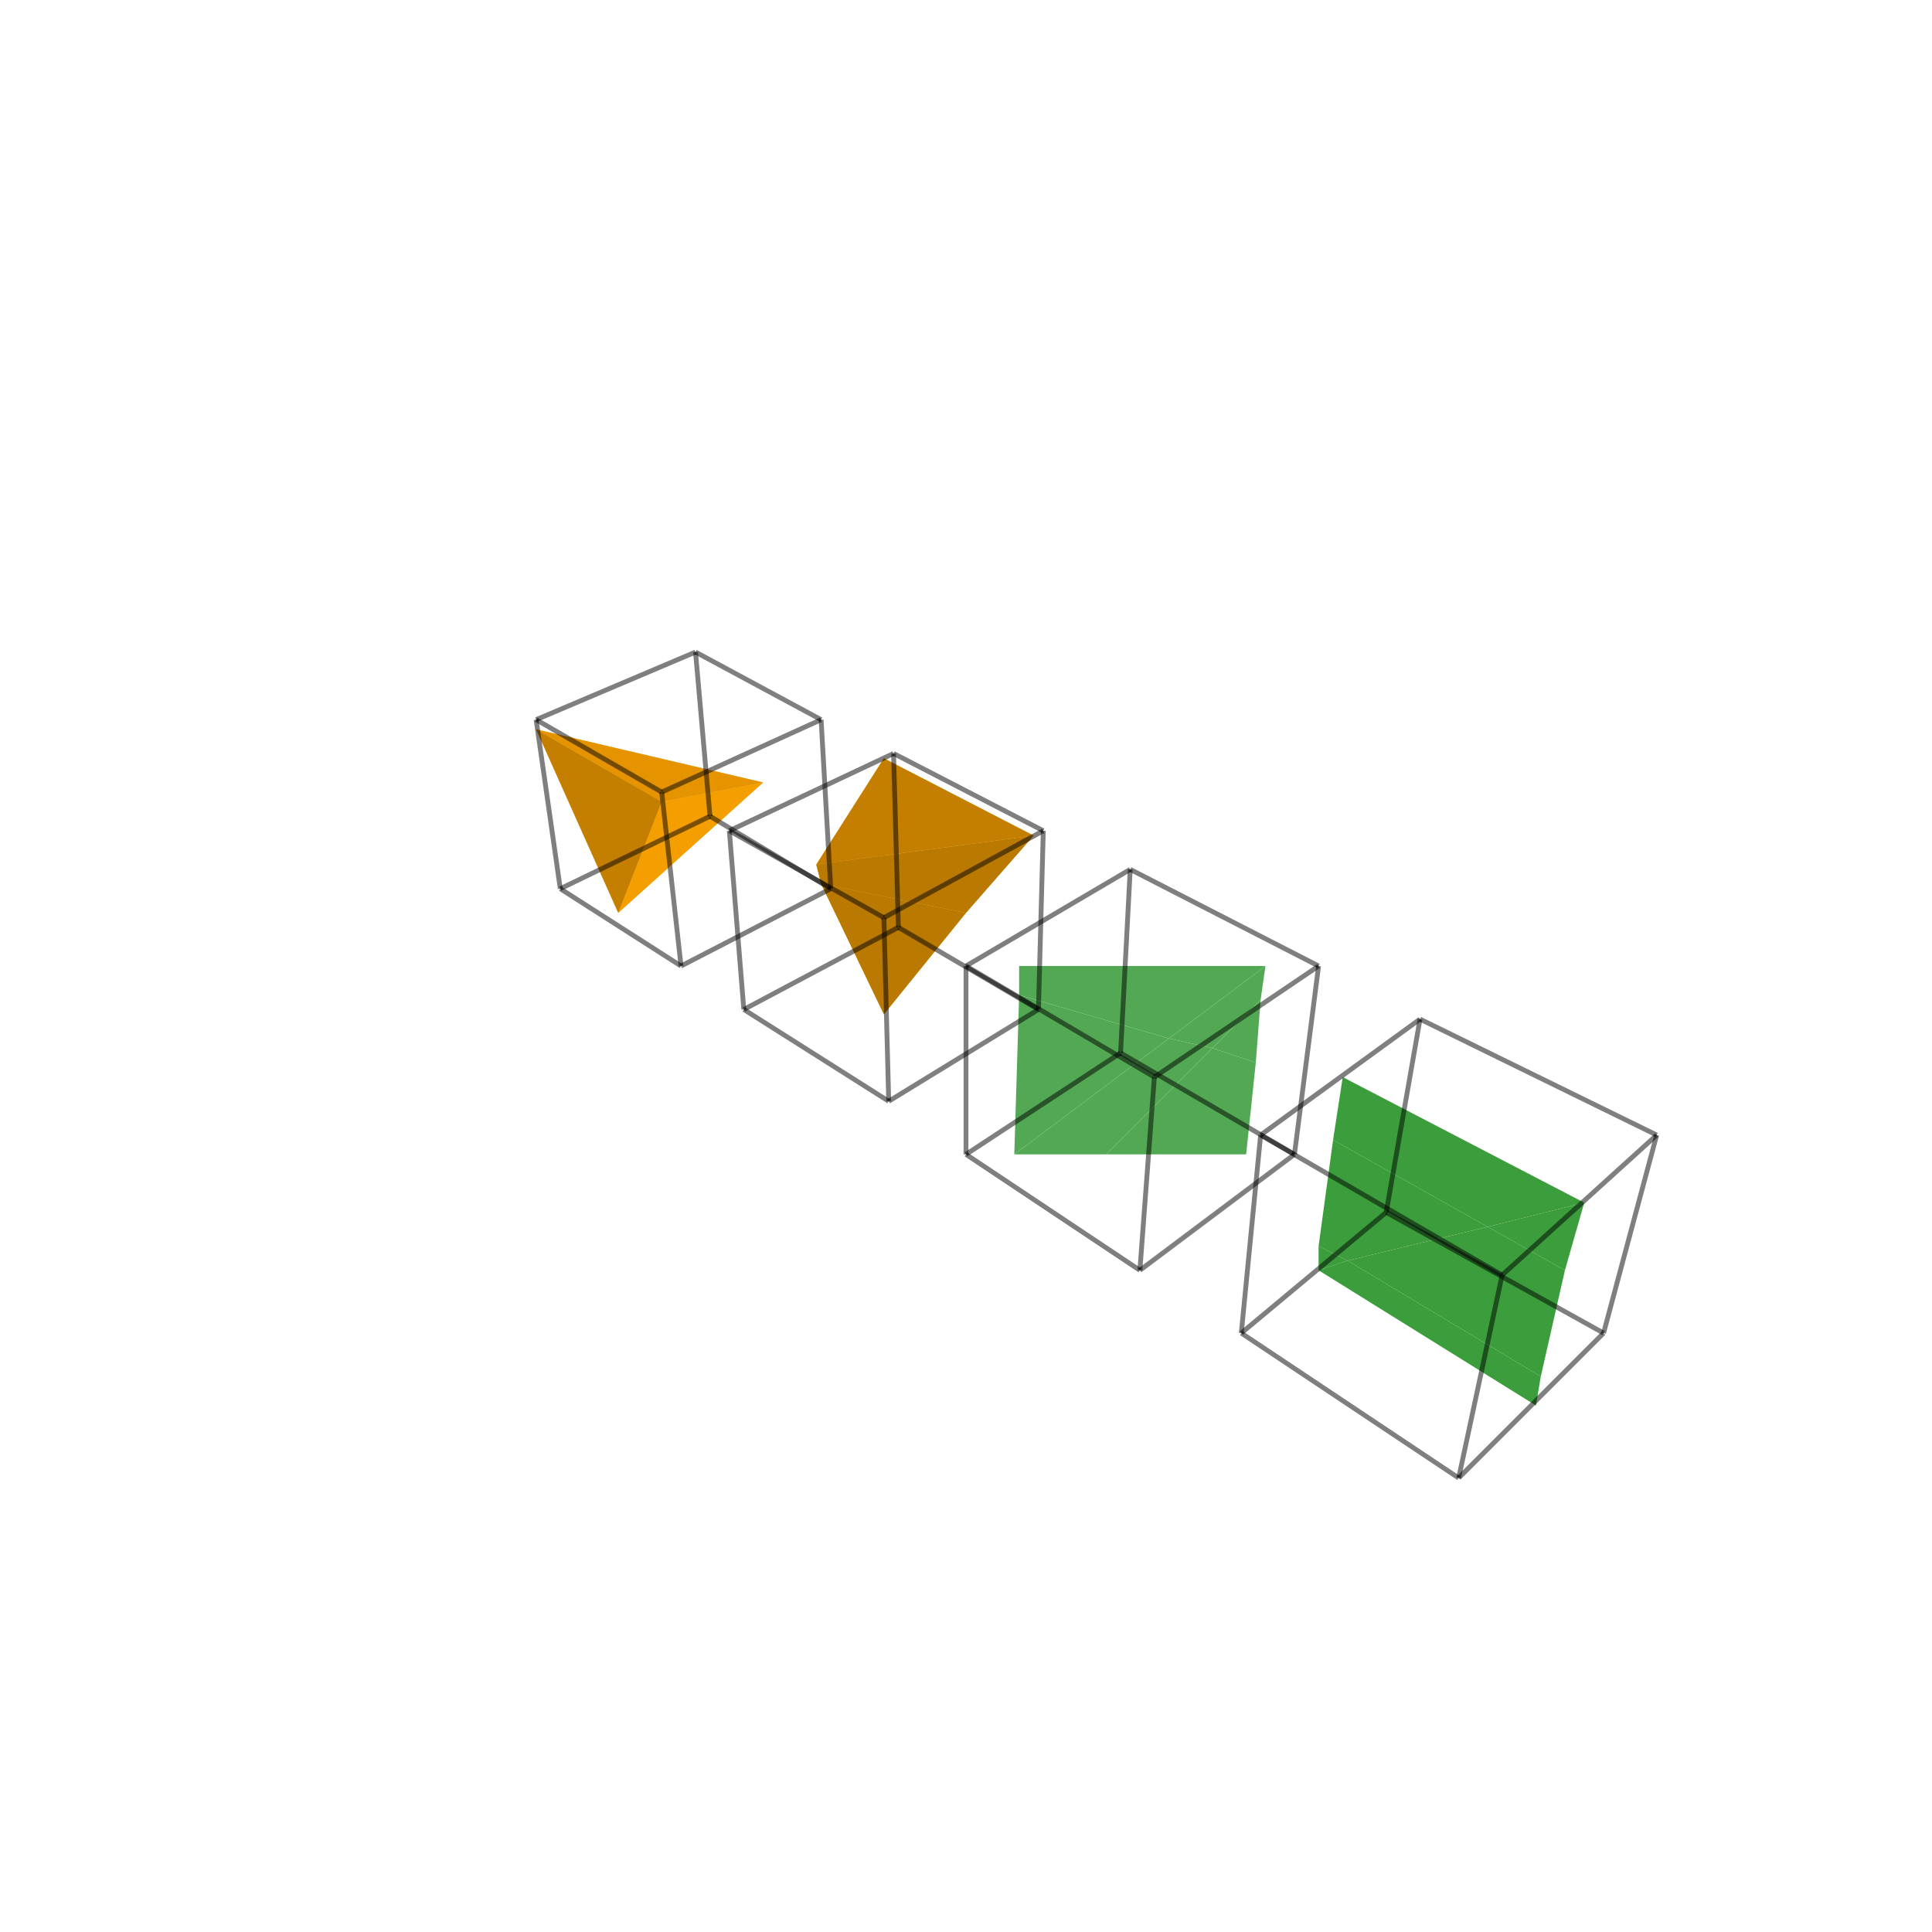
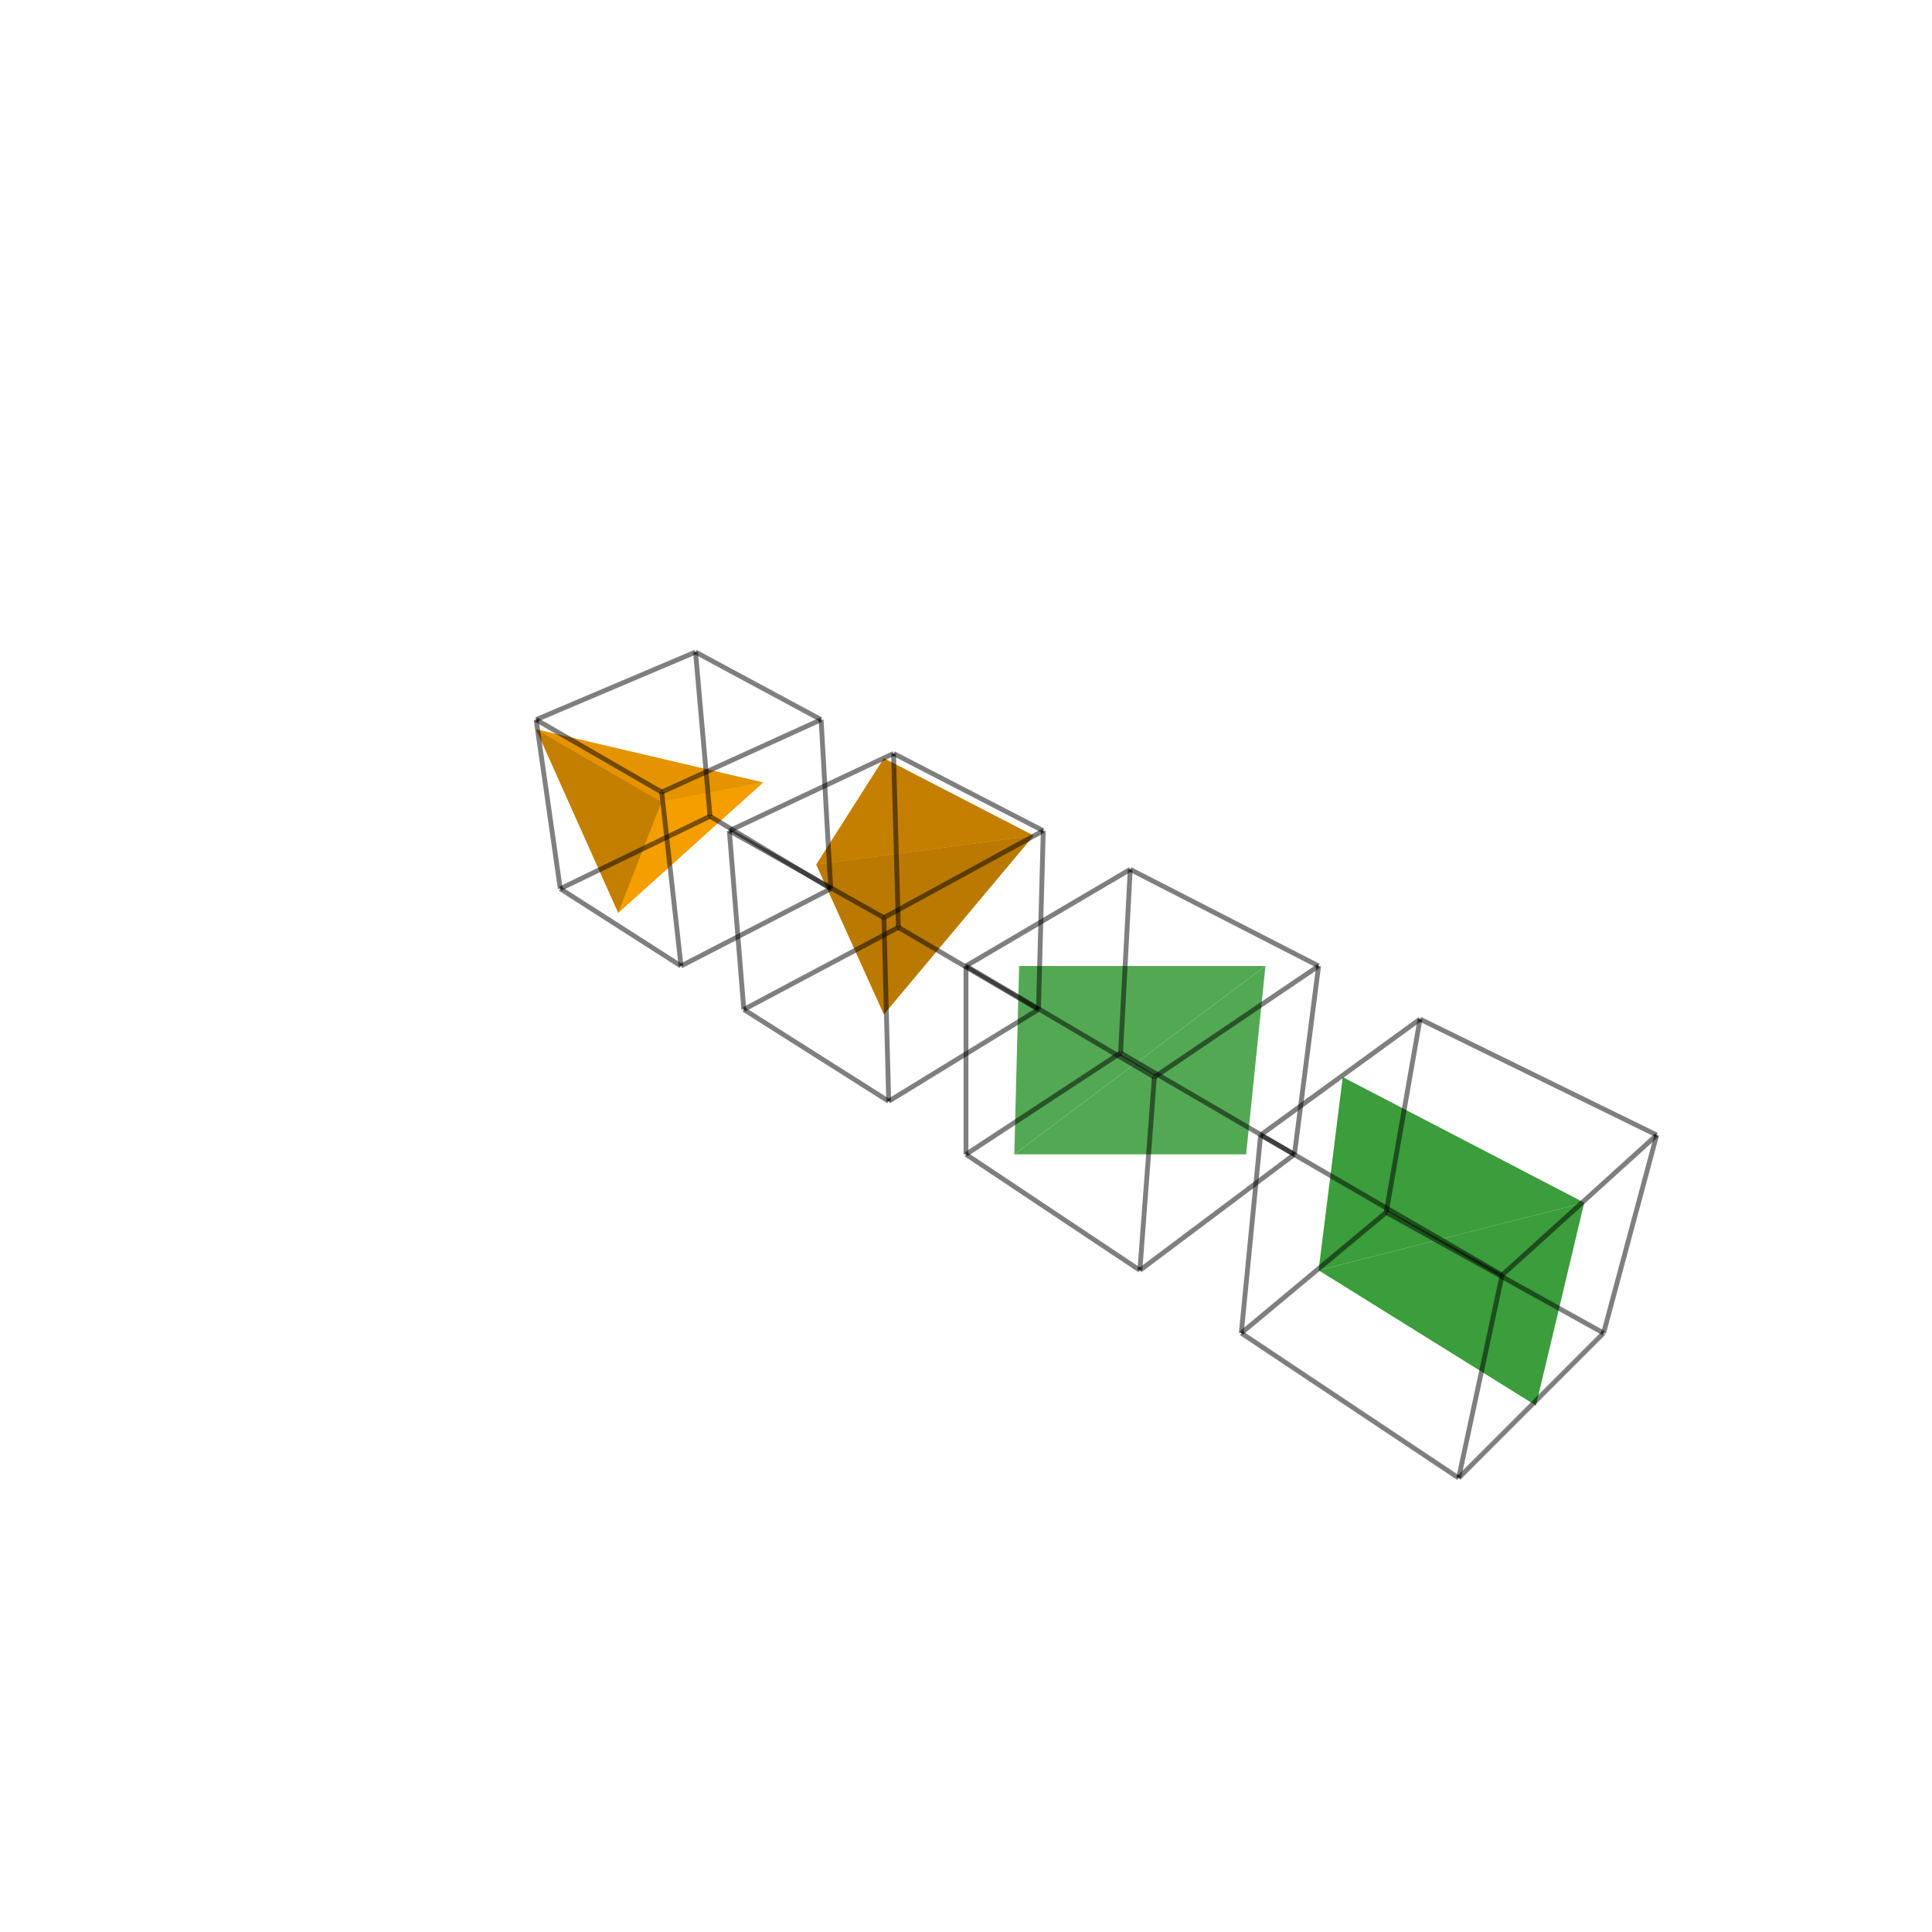
<svg xmlns="http://www.w3.org/2000/svg" width="400" height="400" viewBox="-200 -200 400 400">
  <g fill="rgba(255,197,90,1)">
    <polygon points="-72,-11 -42,-38 -89,-49" />
  </g>
  <g fill="rgba(244,158,0,1)">
    <polygon points="-63,-34 -42,-38 -72,-11" />
  </g>
-   <g fill="rgba(83,169,83,1)">
-     <polygon points="29,39 58,39 60,20 51,17" />
-   </g>
-   <g fill="rgba(59,157,59,1)">
-     <polygon points="73,63 79,61 73,58" />
-     <polygon points="73,63 118,91 119,85 79,61" />
-   </g>
-   <g fill="rgba(255,193,79,1)">
-     <polygon points="-17,-20 -17,10 0,-11" />
-   </g>
-   <g fill="rgba(255,176,32,1)">
-     <polygon points="-30,-17 -17,10 -17,-20" />
-   </g>
-   <g fill="rgba(186,121,0,1)">
-     <polygon points="0,-11 -17,10 -30,-17" />
-   </g>
-   <g fill="rgba(83,169,83,1)">
-     <polygon points="10,39 42,15 11,6" />
-     <polygon points="10,39 29,39 51,17 42,15" />
-   </g>
-   <g fill="rgba(59,157,59,1)">
-     <polygon points="79,61 108,54 76,36 73,58" />
-     <polygon points="119,85 124,63 108,54 79,61" />
-   </g>
  <g fill="rgba(229,148,0,1)">
    <polygon points="-89,-49 -42,-38 -63,-34" />
  </g>
-   <g fill="rgba(83,169,83,1)">
-     <polygon points="60,20 61,7 51,17" />
+   <g fill="rgba(196,127,0,1)">
+     <polygon points="-89,-49 -63,-34 -72,-11" />
  </g>
  <g fill="rgba(255,193,79,1)">
-     <polygon points="-17,-43 -17,-20 0,-11 14,-27" />
+     <polygon points="-17,-43 -17,10 14,-27" />
  </g>
  <g fill="rgba(255,176,32,1)">
-     <polygon points="-31,-21 -30,-17 -17,-20 -17,-43" />
-   </g>
-   <g fill="rgba(186,121,0,1)">
-     <polygon points="14,-27 0,-11 -30,-17 -31,-21" />
-   </g>
-   <g fill="rgba(83,169,83,1)">
-     <polygon points="42,15 62,0 11,0 11,6" />
-     <polygon points="61,7 62,0 42,15 51,17" />
-   </g>
-   <g fill="rgba(59,157,59,1)">
-     <polygon points="108,54 128,49 78,23 76,36" />
-     <polygon points="124,63 128,49 108,54" />
+     <polygon points="-31,-21 -17,10 -17,-43" />
  </g>
  <g fill="rgba(196,127,0,1)">
    <polygon points="-17,-43 14,-27 -31,-21" />
-     <polygon points="-89,-49 -63,-34 -72,-11" />
+   </g>
+   <g fill="rgba(186,121,0,1)">
+     <polygon points="14,-27 -17,10 -31,-21" />
+   </g>
+   <g fill="rgba(83,169,83,1)">
+     <polygon points="10,39 58,39 62,0" />
+     <polygon points="10,39 62,0 11,0" />
+   </g>
+   <g fill="rgba(59,157,59,1)">
+     <polygon points="73,63 118,91 128,49" />
+     <polygon points="73,63 128,49 78,23" />
  </g>
  <polyline fill="none" stroke="rgba(0,0,0,0.5)" points="102,106 111,64" />
  <polyline fill="none" stroke="rgba(0,0,0,0.5)" points="111,64 61,35" />
  <polyline fill="none" stroke="rgba(0,0,0,0.5)" points="143,35 111,64" />
  <polyline fill="none" stroke="rgba(0,0,0,0.5)" points="132,76 143,35" />
  <polyline fill="none" stroke="rgba(0,0,0,0.5)" points="143,35 94,11" />
  <polyline fill="none" stroke="rgba(0,0,0,0.5)" points="132,76 102,106" />
  <polyline fill="none" stroke="rgba(0,0,0,0.5)" points="94,11 61,35" />
  <polyline fill="none" stroke="rgba(0,0,0,0.5)" points="57,76 102,106" />
  <polyline fill="none" stroke="rgba(0,0,0,0.5)" points="61,35 57,76" />
  <polyline fill="none" stroke="rgba(0,0,0,0.5)" points="36,63 39,23" />
  <polyline fill="none" stroke="rgba(0,0,0,0.5)" points="73,0 39,23" />
  <polyline fill="none" stroke="rgba(0,0,0,0.5)" points="39,23 0,0" />
  <polyline fill="none" stroke="rgba(0,0,0,0.5)" points="87,51 132,76" />
  <polyline fill="none" stroke="rgba(0,0,0,0.5)" points="94,11 87,51" />
  <polyline fill="none" stroke="rgba(0,0,0,0.5)" points="87,51 57,76" />
  <polyline fill="none" stroke="rgba(0,0,0,0.5)" points="68,39 73,0" />
  <polyline fill="none" stroke="rgba(0,0,0,0.5)" points="68,39 36,63" />
  <polyline fill="none" stroke="rgba(0,0,0,0.5)" points="73,0 34,-20" />
  <polyline fill="none" stroke="rgba(0,0,0,0.5)" points="0,39 36,63" />
  <polyline fill="none" stroke="rgba(0,0,0,0.5)" points="0,0 0,39" />
  <polyline fill="none" stroke="rgba(0,0,0,0.5)" points="34,-20 0,0" />
  <polyline fill="none" stroke="rgba(0,0,0,0.5)" points="-16,28 -17,-10" />
  <polyline fill="none" stroke="rgba(0,0,0,0.5)" points="-17,-10 -49,-28" />
  <polyline fill="none" stroke="rgba(0,0,0,0.5)" points="16,-28 -17,-10" />
  <polyline fill="none" stroke="rgba(0,0,0,0.5)" points="32,18 68,39" />
  <polyline fill="none" stroke="rgba(0,0,0,0.5)" points="34,-20 32,18" />
  <polyline fill="none" stroke="rgba(0,0,0,0.5)" points="32,18 0,39" />
  <polyline fill="none" stroke="rgba(0,0,0,0.5)" points="15,9 16,-28" />
  <polyline fill="none" stroke="rgba(0,0,0,0.5)" points="16,-28 -15,-44" />
  <polyline fill="none" stroke="rgba(0,0,0,0.5)" points="-46,9 -16,28" />
  <polyline fill="none" stroke="rgba(0,0,0,0.5)" points="-49,-28 -46,9" />
  <polyline fill="none" stroke="rgba(0,0,0,0.5)" points="15,9 -16,28" />
  <polyline fill="none" stroke="rgba(0,0,0,0.5)" points="-15,-44 -49,-28" />
  <polyline fill="none" stroke="rgba(0,0,0,0.5)" points="-59,0 -63,-36" />
  <polyline fill="none" stroke="rgba(0,0,0,0.5)" points="-63,-36 -89,-51" />
  <polyline fill="none" stroke="rgba(0,0,0,0.5)" points="-30,-51 -63,-36" />
  <polyline fill="none" stroke="rgba(0,0,0,0.5)" points="-14,-8 15,9" />
  <polyline fill="none" stroke="rgba(0,0,0,0.5)" points="-15,-44 -14,-8" />
  <polyline fill="none" stroke="rgba(0,0,0,0.5)" points="-14,-8 -46,9" />
  <polyline fill="none" stroke="rgba(0,0,0,0.5)" points="-28,-16 -30,-51" />
  <polyline fill="none" stroke="rgba(0,0,0,0.5)" points="-30,-51 -56,-65" />
  <polyline fill="none" stroke="rgba(0,0,0,0.5)" points="-84,-16 -59,0" />
  <polyline fill="none" stroke="rgba(0,0,0,0.5)" points="-89,-51 -84,-16" />
  <polyline fill="none" stroke="rgba(0,0,0,0.5)" points="-28,-16 -59,0" />
  <polyline fill="none" stroke="rgba(0,0,0,0.5)" points="-56,-65 -89,-51" />
  <polyline fill="none" stroke="rgba(0,0,0,0.5)" points="-53,-31 -28,-16" />
  <polyline fill="none" stroke="rgba(0,0,0,0.5)" points="-56,-65 -53,-31" />
  <polyline fill="none" stroke="rgba(0,0,0,0.5)" points="-53,-31 -84,-16" />
</svg>
